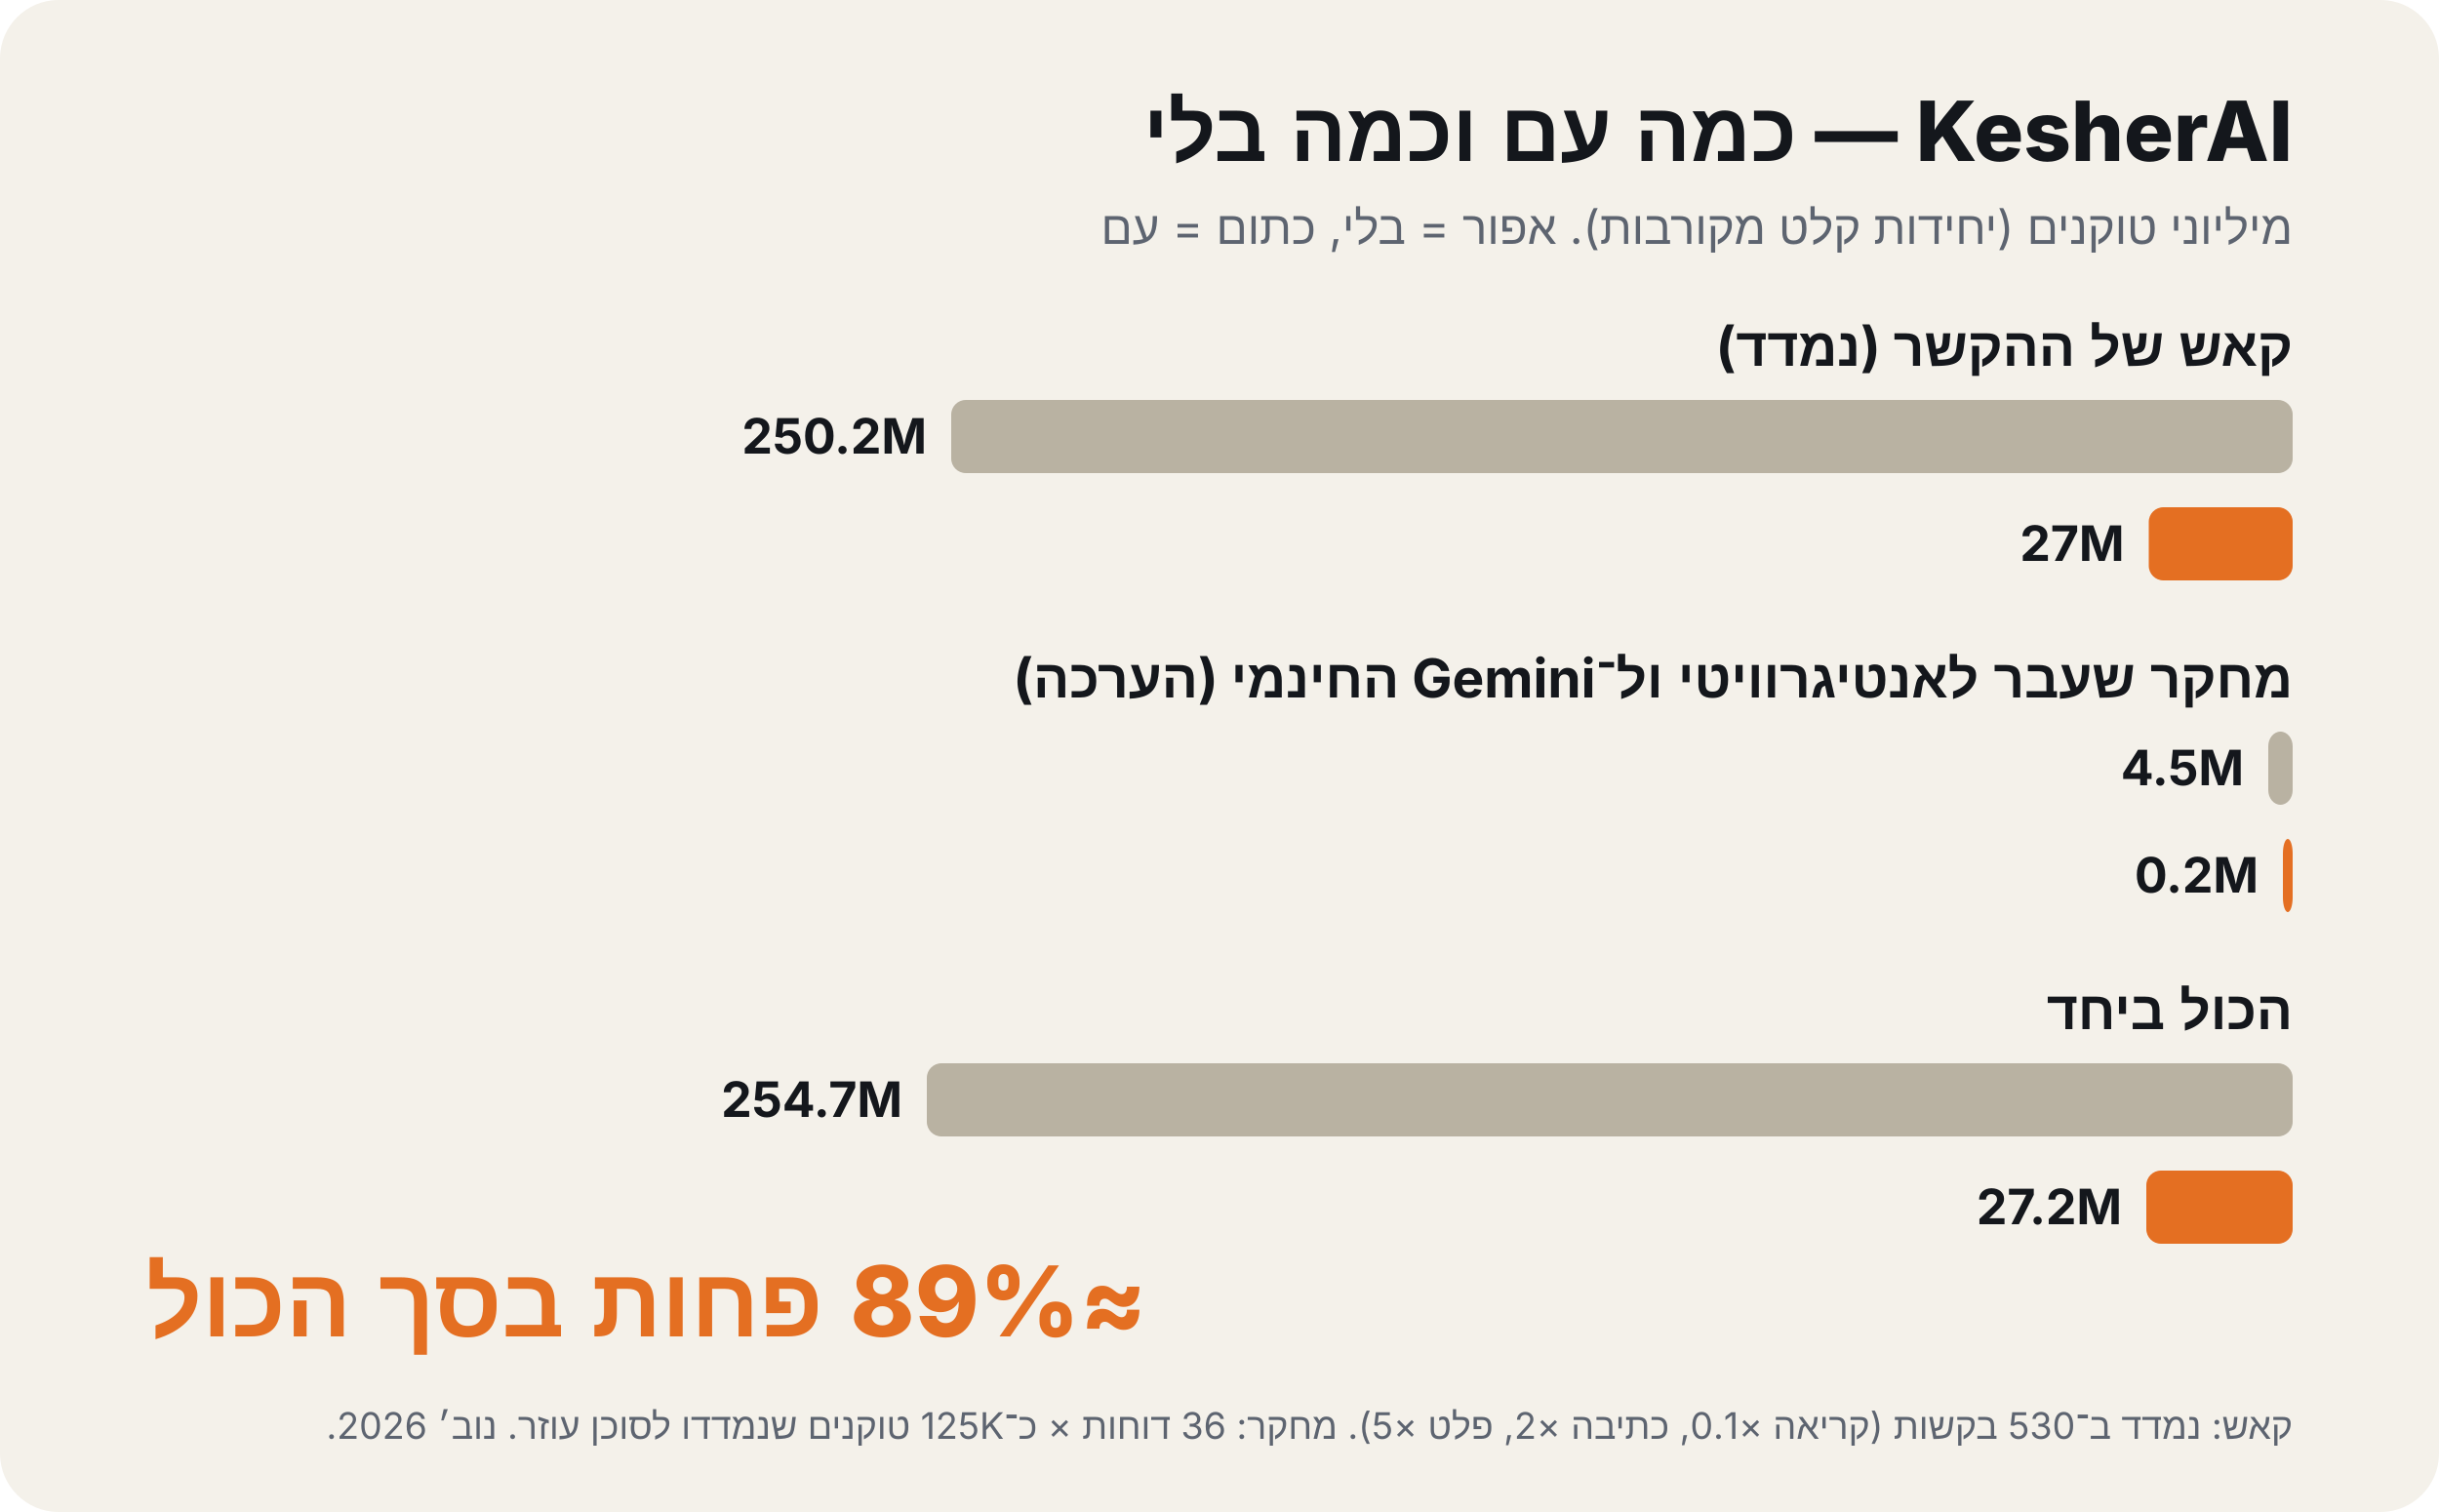
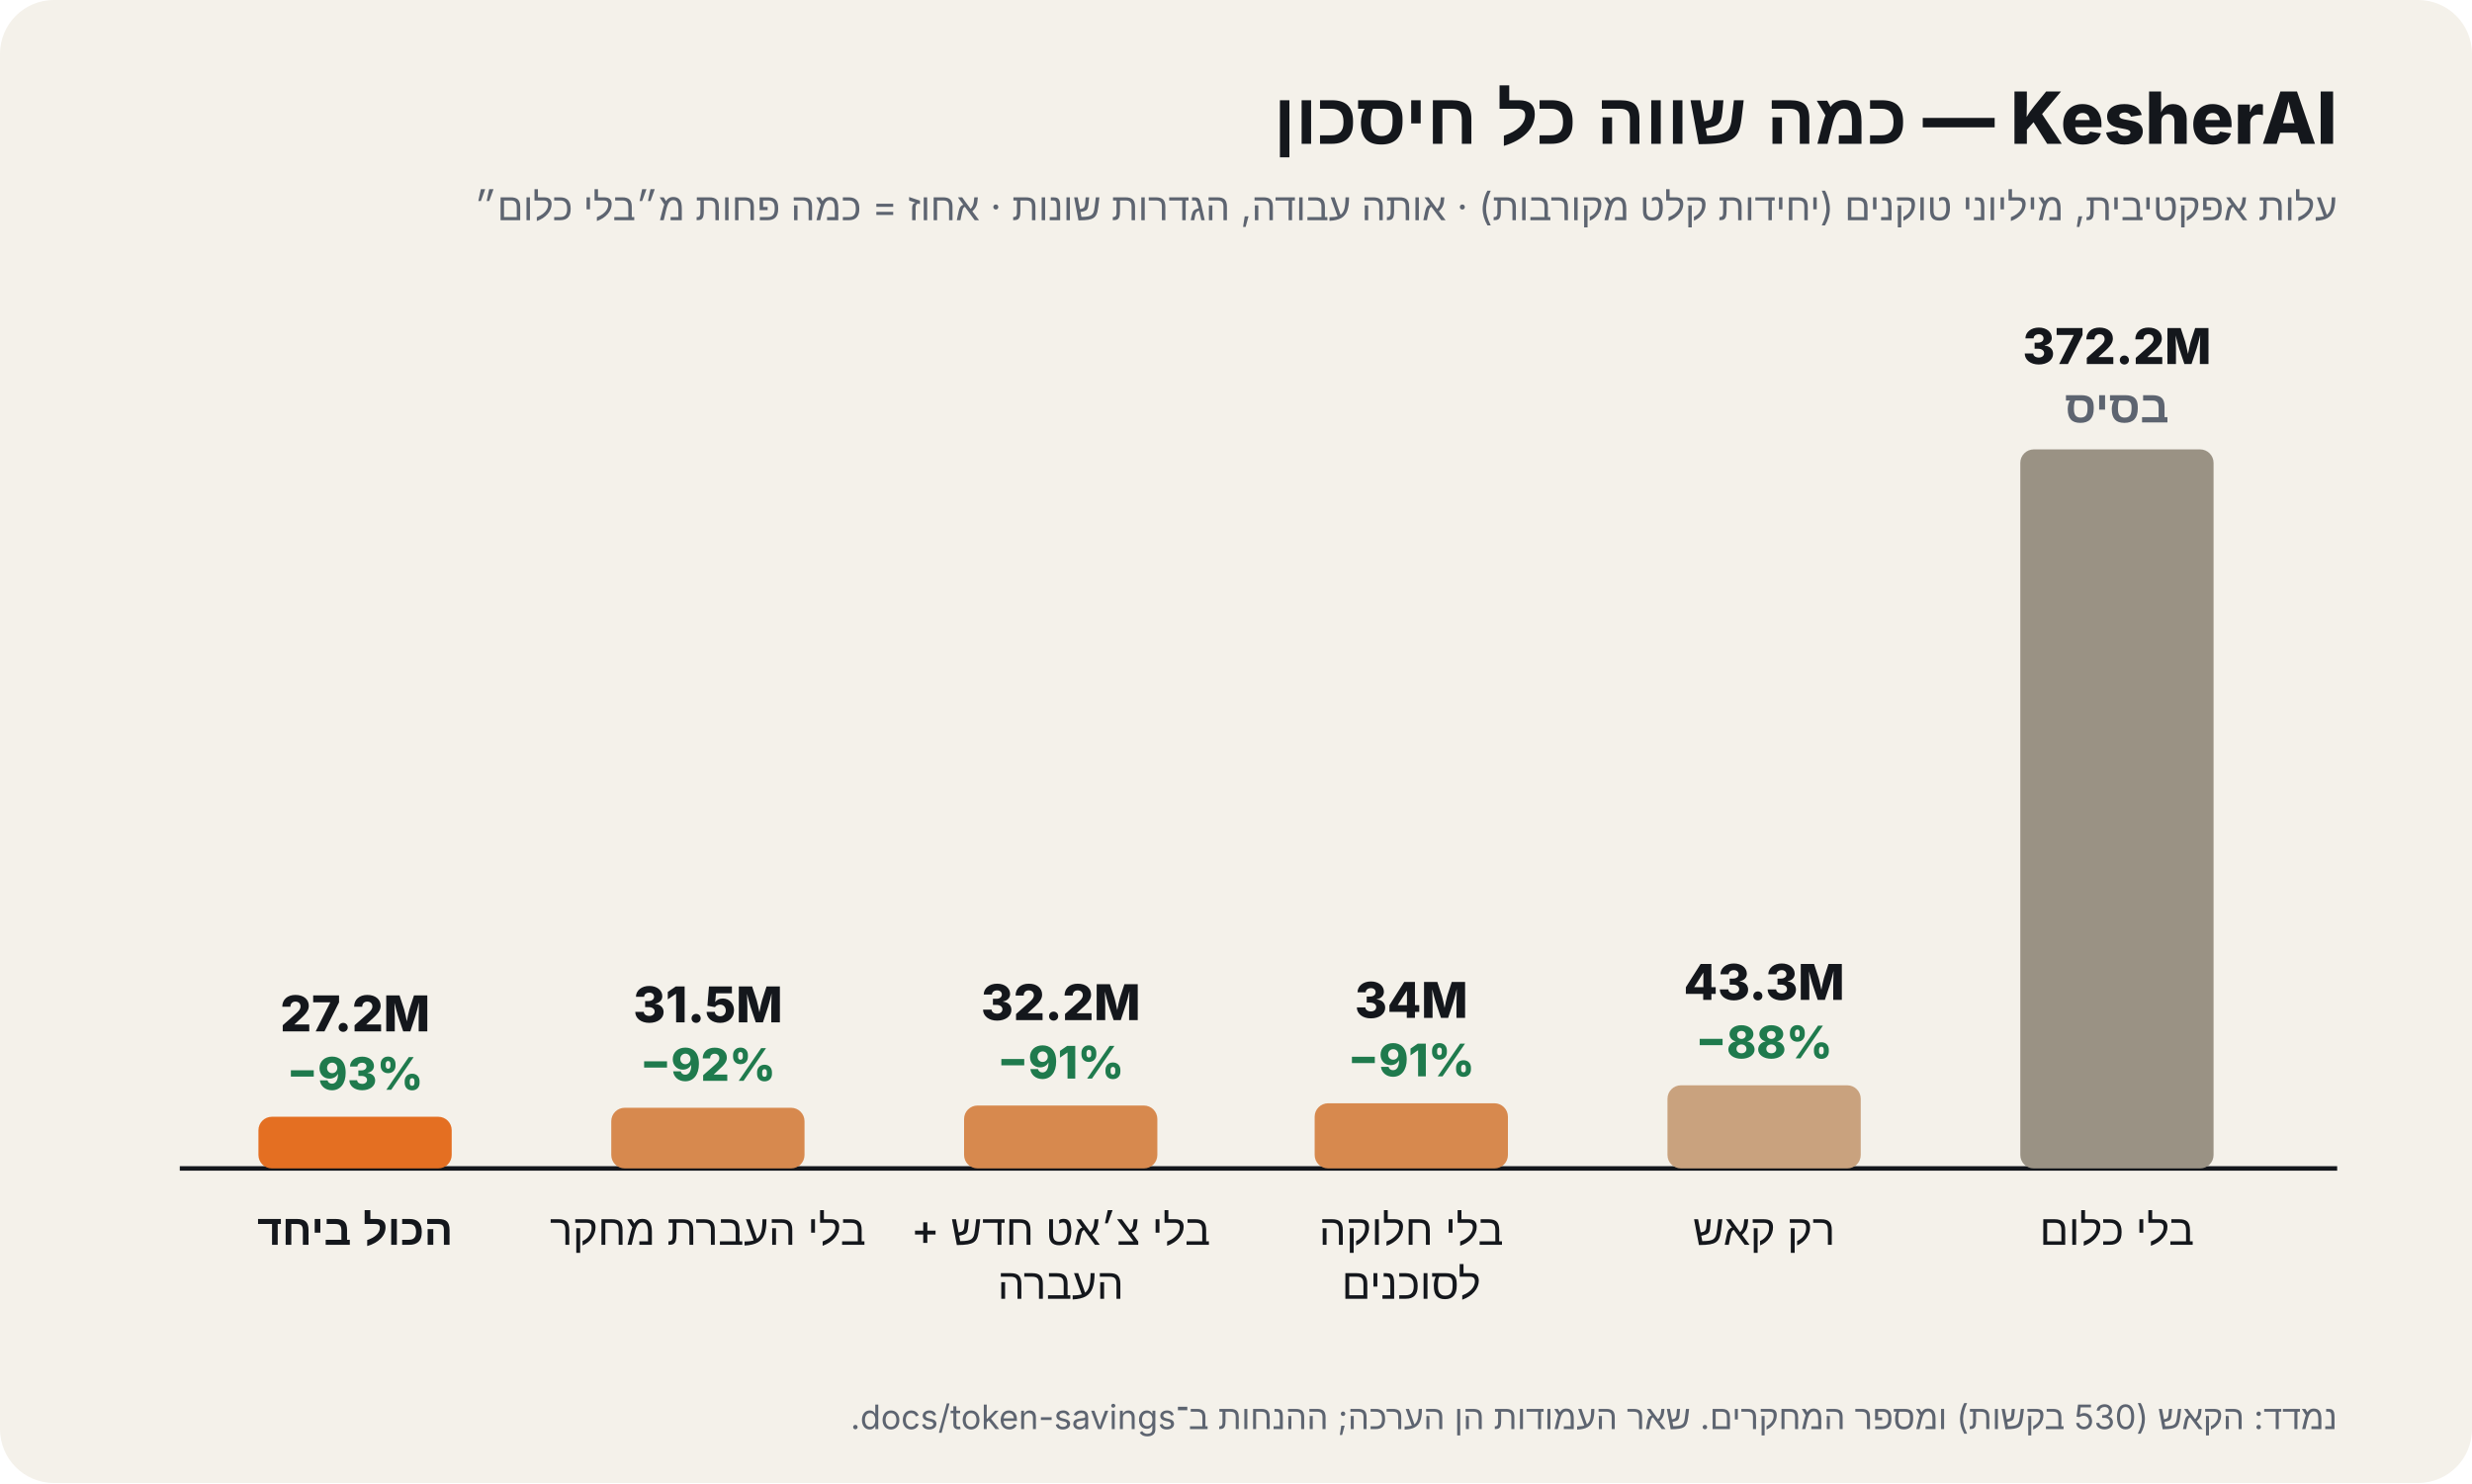
- <svg xmlns="http://www.w3.org/2000/svg" viewBox="0 0 1000 620" width="1000" height="620" font-family="Heebo, Inter, Arial, sans-serif" role="img" aria-label="KesherAI token savings">
-   <rect width="1000" height="620" rx="24" fill="#f4f1ea" />
-   <text x="940" y="66" text-anchor="start" font-size="34" font-weight="800" fill="#14171c" direction="rtl">KesherAI — כמה עם וכמה בלי</text>
-   <text x="940" y="100" text-anchor="start" font-size="19" font-weight="400" fill="#5d6470" direction="rtl">מיליוני טוקנים (יחידות קלט מקורבות). אפור = בלי, כתום = עם</text>
-   <text x="940" y="150" text-anchor="start" font-size="22" font-weight="700" fill="#14171c" direction="rtl">קאש של ההקשר (נמדד)</text>
-   <rect x="390" y="164" width="550" height="30" rx="6" fill="#b9b2a2" />
-   <text x="380" y="186" text-anchor="end" font-size="20" font-weight="700" fill="#14171c">250.2M</text>
-   <rect x="881" y="208" width="59" height="30" rx="6" fill="#e46f22" />
-   <text x="871" y="230" text-anchor="end" font-size="20" font-weight="700" fill="#14171c">27M</text>
-   <text x="940" y="286" text-anchor="start" font-size="22" font-weight="700" fill="#14171c" direction="rtl">מחקר שעבר לאנטיגרוויטי ול־Gemini החינמי (הערכה)</text>
-   <rect x="930" y="300" width="10" height="30" rx="6" fill="#b9b2a2" />
-   <text x="920" y="322" text-anchor="end" font-size="20" font-weight="700" fill="#14171c">4.5M</text>
-   <rect x="936" y="344" width="4" height="30" rx="6" fill="#e46f22" />
-   <text x="926" y="366" text-anchor="end" font-size="20" font-weight="700" fill="#14171c">0.2M</text>
-   <text x="940" y="422" text-anchor="start" font-size="22" font-weight="700" fill="#14171c" direction="rtl">הכול ביחד</text>
-   <rect x="380" y="436" width="560" height="30" rx="6" fill="#b9b2a2" />
-   <text x="370" y="458" text-anchor="end" font-size="20" font-weight="700" fill="#14171c">254.7M</text>
-   <rect x="880" y="480" width="60" height="30" rx="6" fill="#e46f22" />
-   <text x="870" y="502" text-anchor="end" font-size="20" font-weight="700" fill="#14171c">27.2M</text>
-   <text x="60" y="548" text-anchor="end" direction="rtl" font-size="40" font-weight="800" fill="#e46f22">≈89% פחות בסך הכול</text>
-   <text x="940" y="590" text-anchor="start" font-size="15" font-weight="400" fill="#5d6470" direction="rtl">קאש: נמדד ב־530 בקשות (קריאה ×0.1, כתיבה ×2, פלט ×5). מחקר: 36 דוחות × כ־125K טוקנים שנמדדו לסוכן עוזר. נוב׳ 2026.</text>
+ <svg xmlns="http://www.w3.org/2000/svg" viewBox="0 0 1100 660" width="1100" height="660" font-family="Heebo, Inter, Arial, sans-serif" role="img" aria-label="KesherAI — כמה שווה כל חיסכון">
+   <rect width="1100" height="660" rx="24" fill="#f4f1ea" />
+   <text x="1040" y="64" text-anchor="start" direction="rtl" font-size="32" font-weight="800" fill="#14171c">KesherAI — כמה שווה כל חיסכון</text>
+   <text x="1040" y="98" text-anchor="start" direction="rtl" font-size="17" fill="#5d6470">עלות אפקטיבית, מיליוני טוקנים (יחידות קלט מקורבות) · אותה עבודה, הגדרות שונות · אחוז = כמה פחות מ״בלי כלום״</text>
+   <line x1="80" y1="520" x2="1040" y2="520" stroke="#14171c" stroke-width="2" />
+   <rect x="115" y="497" width="86" height="23" rx="6" fill="#e46f22" />
+   <text x="158" y="459" text-anchor="middle" font-size="22" font-weight="800" fill="#14171c">27.2M</text>
+   <text x="158" y="485" text-anchor="middle" font-size="20" font-weight="800" fill="#1f7a4d" direction="ltr">−93%</text>
+   <text x="158" y="554" text-anchor="middle" direction="rtl" font-size="19" font-weight="800" fill="#14171c">הכול ביחד</text>
+   <rect x="272" y="493" width="86" height="27" rx="6" fill="#d7894e" />
+   <text x="315" y="455" text-anchor="middle" font-size="22" font-weight="800" fill="#14171c">31.5M</text>
+   <text x="315" y="481" text-anchor="middle" font-size="20" font-weight="800" fill="#1f7a4d" direction="ltr">−92%</text>
+   <text x="315" y="554" text-anchor="middle" direction="rtl" font-size="19" font-weight="500" fill="#14171c">בלי העברת מחקר</text>
+   <rect x="429" y="492" width="86" height="28" rx="6" fill="#d7894e" />
+   <text x="472" y="454" text-anchor="middle" font-size="22" font-weight="800" fill="#14171c">32.2M</text>
+   <text x="472" y="480" text-anchor="middle" font-size="20" font-weight="800" fill="#1f7a4d" direction="ltr">−91%</text>
+   <text x="472" y="554" text-anchor="middle" direction="rtl" font-size="19" font-weight="500" fill="#14171c">בלי צ׳אט חדש +</text>
+   <text x="472" y="578" text-anchor="middle" direction="rtl" font-size="19" font-weight="500" fill="#14171c">העברה</text>
+   <rect x="585" y="491" width="86" height="29" rx="6" fill="#d7894e" />
+   <text x="628" y="453" text-anchor="middle" font-size="22" font-weight="800" fill="#14171c">34M</text>
+   <text x="628" y="479" text-anchor="middle" font-size="20" font-weight="800" fill="#1f7a4d" direction="ltr">−91%</text>
+   <text x="628" y="554" text-anchor="middle" direction="rtl" font-size="19" font-weight="500" fill="#14171c">בלי חלוקה</text>
+   <text x="628" y="578" text-anchor="middle" direction="rtl" font-size="19" font-weight="500" fill="#14171c">לסוכנים</text>
+   <rect x="742" y="483" width="86" height="37" rx="6" fill="#c9a27e" />
+   <text x="785" y="445" text-anchor="middle" font-size="22" font-weight="800" fill="#14171c">43.3M</text>
+   <text x="785" y="471" text-anchor="middle" font-size="20" font-weight="800" fill="#1f7a4d" direction="ltr">−88%</text>
+   <text x="785" y="554" text-anchor="middle" direction="rtl" font-size="19" font-weight="500" fill="#14171c">רק קאש</text>
+   <rect x="899" y="200" width="86" height="320" rx="6" fill="#9a9284" />
+   <text x="942" y="162" text-anchor="middle" font-size="22" font-weight="800" fill="#14171c">372.2M</text>
+   <text x="942" y="188" text-anchor="middle" font-size="20" font-weight="800" fill="#5d6470" direction="ltr">בסיס</text>
+   <text x="942" y="554" text-anchor="middle" direction="rtl" font-size="19" font-weight="500" fill="#14171c">בלי כלום</text>
+   <text x="1040" y="636" text-anchor="start" direction="rtl" font-size="15" fill="#5d6470">נמדד: הקאש (530 בקשות) ומספר המחקרים. שאר העמודות הן הערכה; ההנחות ב־docs/token-savings.</text>
</svg>
